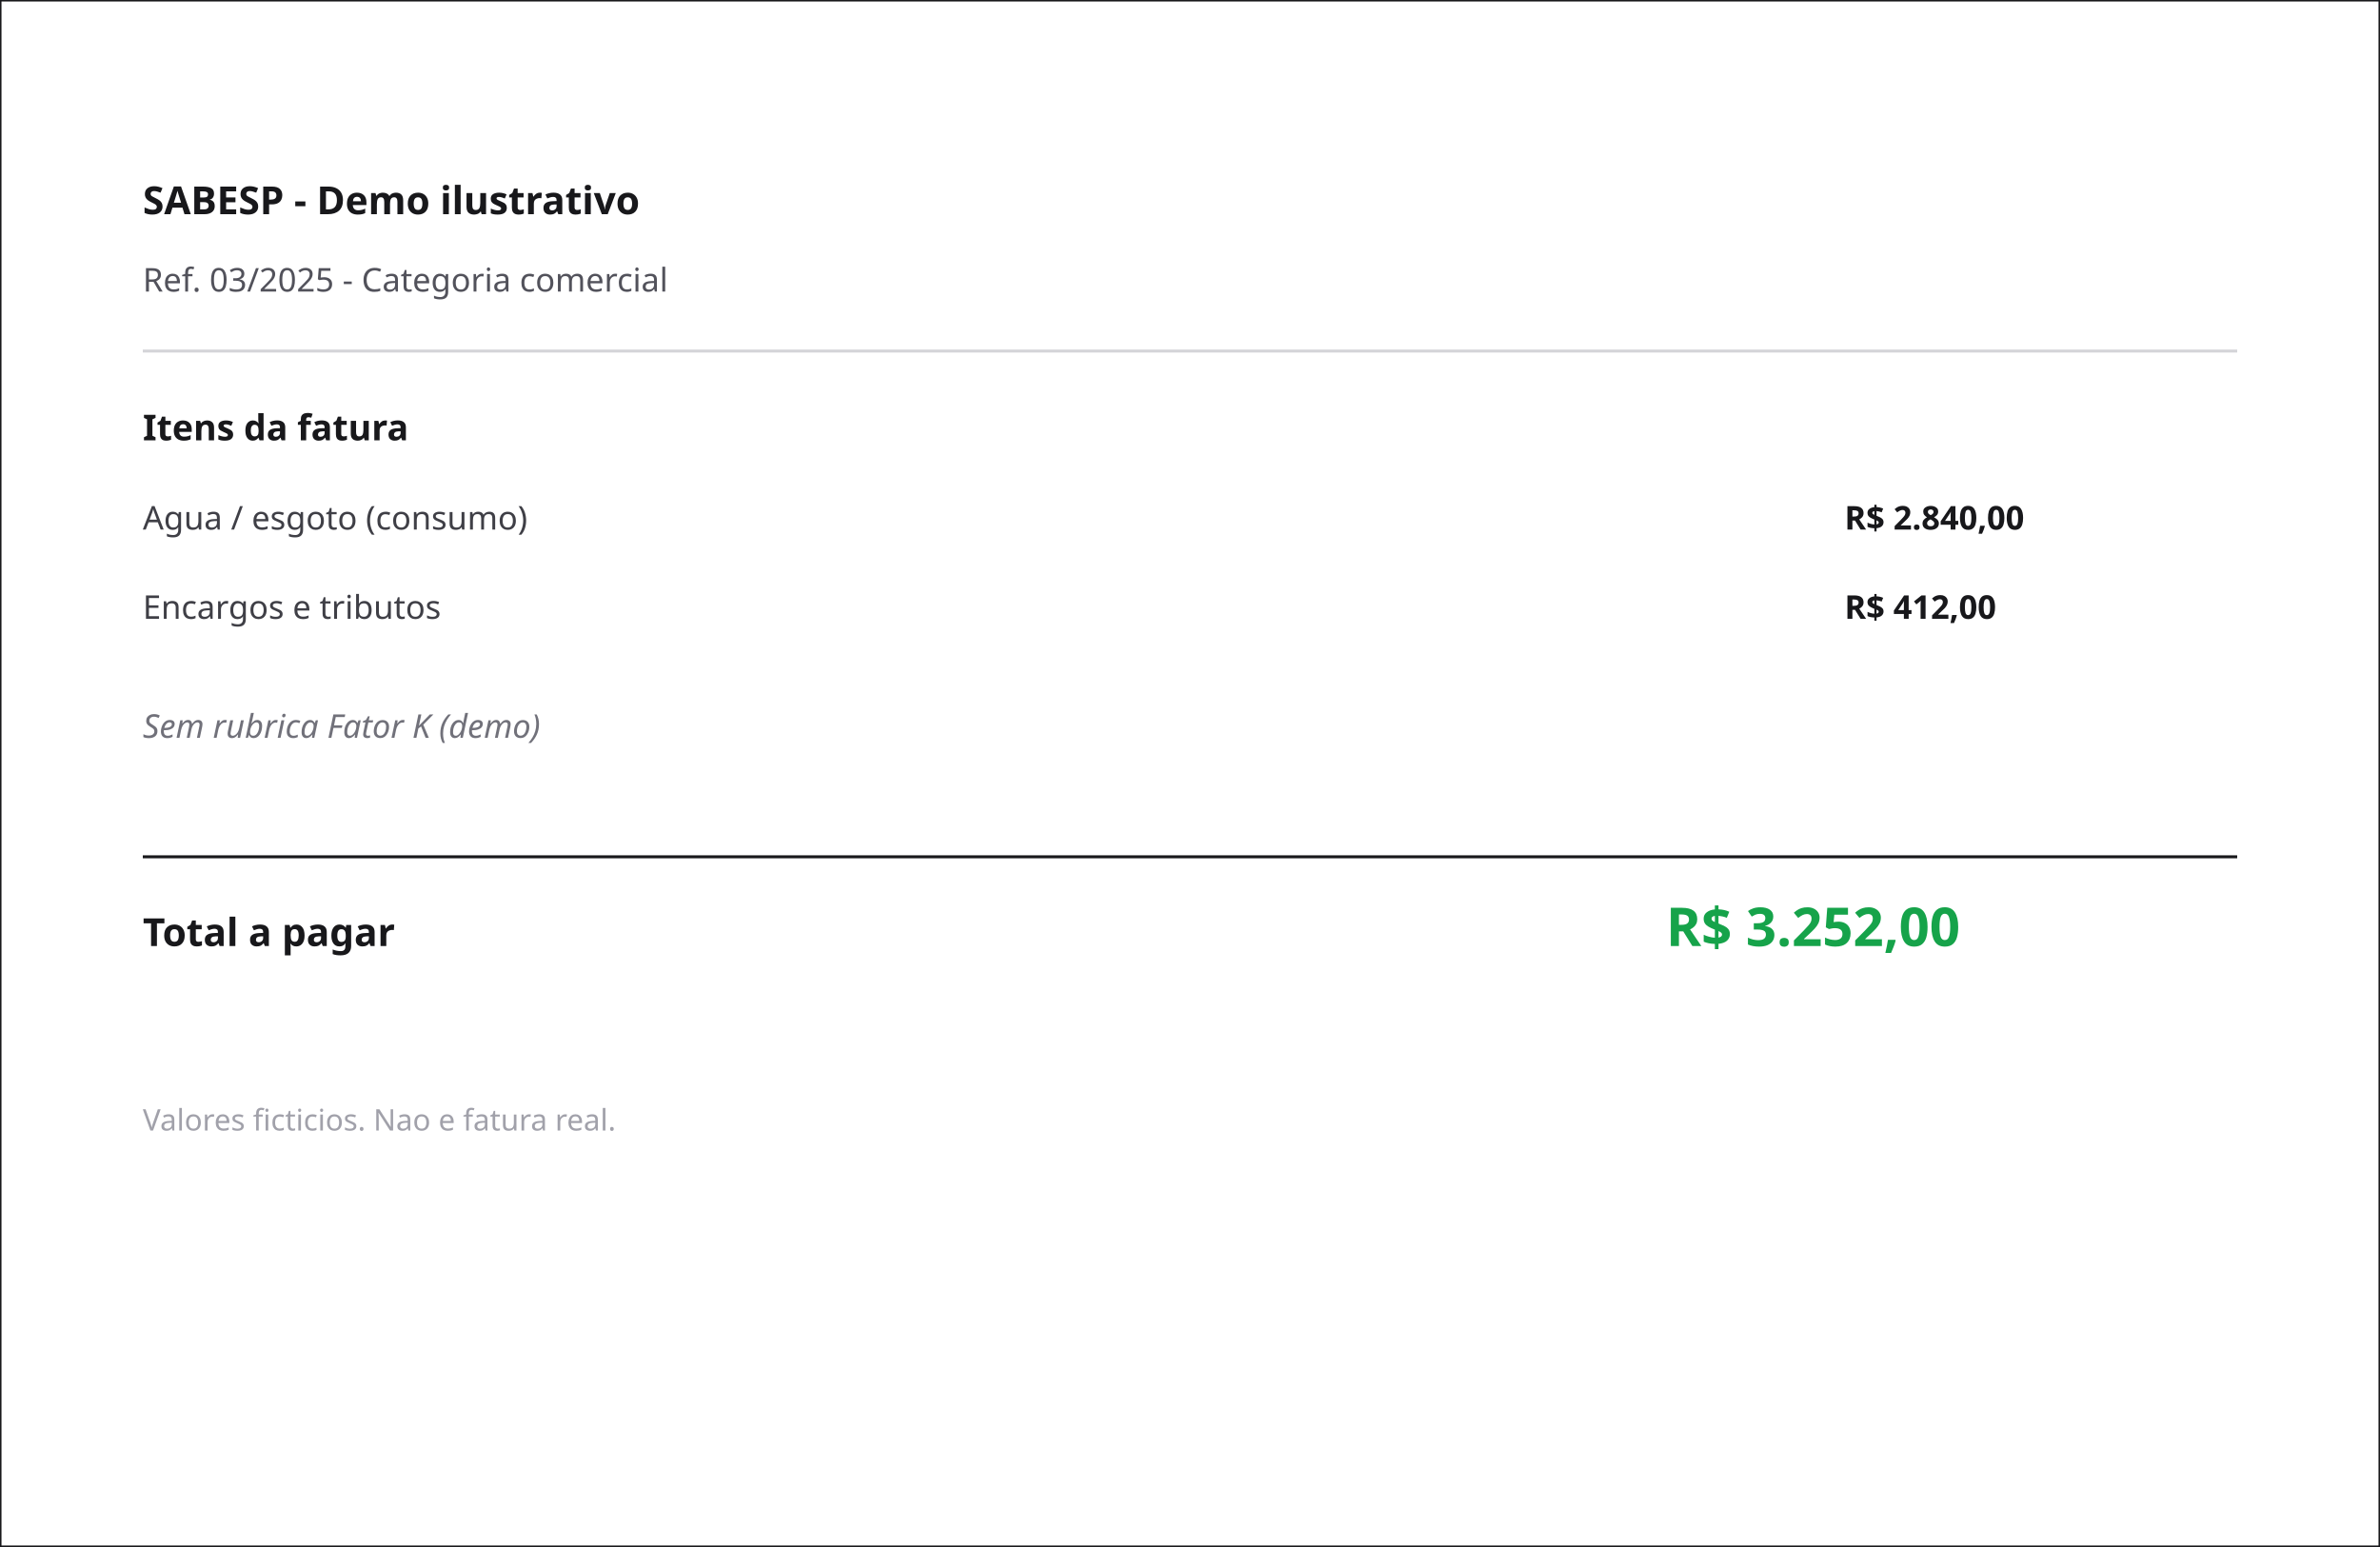
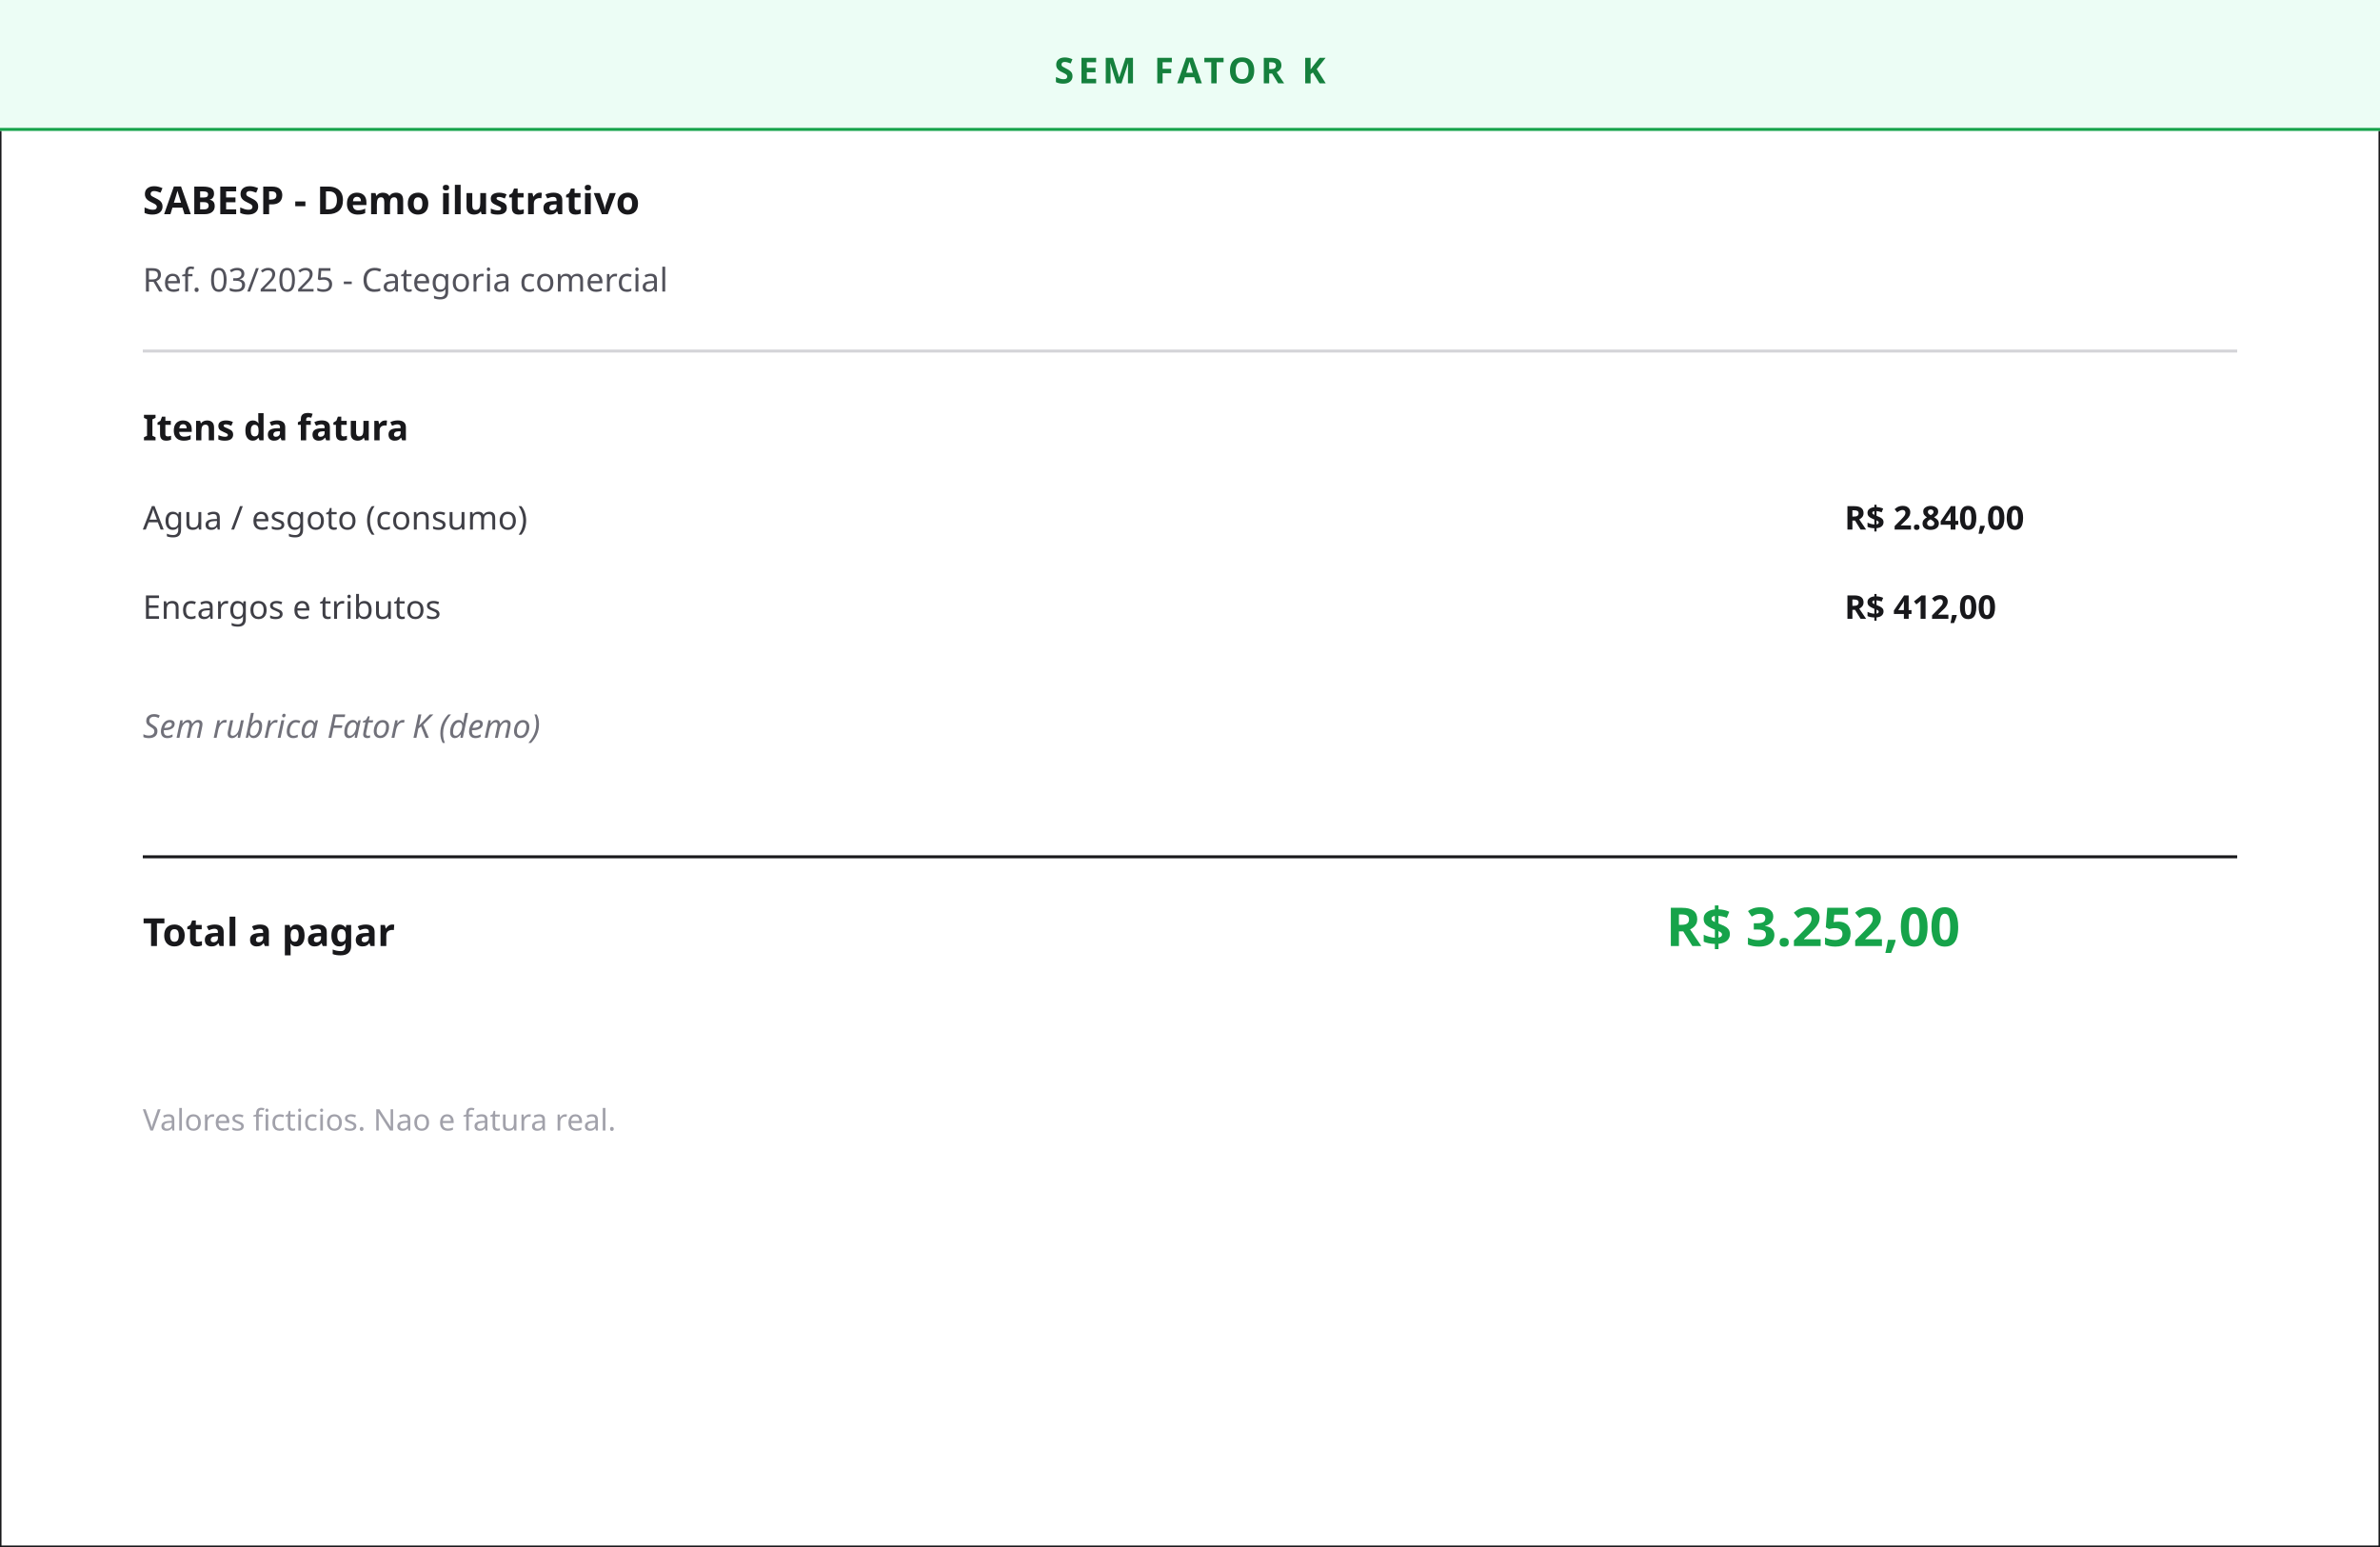
<svg xmlns="http://www.w3.org/2000/svg" width="800" height="520" viewBox="0 0 800 520" fill="none">
  <rect width="800" height="520" fill="#ffffff" stroke="#18181b" stroke-width="1" />
+   <rect x="0" y="0" width="800" height="44" fill="#ecfdf5" />
+   <rect x="0" y="43" width="800" height="1" fill="#16a34a" />
+   <text x="400" y="28" text-anchor="middle" fill="#15803d" font-family="system-ui,Segoe UI,sans-serif" font-size="12" font-weight="800" letter-spacing="0.12em">SEM FATOR K</text>
  <text x="48" y="72" fill="#18181b" font-family="system-ui,Segoe UI,sans-serif" font-size="13" font-weight="700">SABESP - Demo ilustrativo</text>
  <text x="48" y="98" fill="#52525b" font-family="system-ui,Segoe UI,sans-serif" font-size="11">Ref. 03/2025 - Categoria comercial</text>
  <line x1="48" y1="118" x2="752" y2="118" stroke="#d4d4d8" stroke-width="1" />
  <text x="48" y="148" fill="#18181b" font-family="system-ui,Segoe UI,sans-serif" font-size="12" font-weight="600">Itens da fatura</text>
  <text x="48" y="178" fill="#3f3f46" font-family="system-ui,Segoe UI,sans-serif" font-size="11">Agua / esgoto (consumo)</text>
  <text x="620" y="178" fill="#18181b" font-family="system-ui,Segoe UI,sans-serif" font-size="11" font-weight="600">R$ 2.840,00</text>
  <text x="48" y="208" fill="#3f3f46" font-family="system-ui,Segoe UI,sans-serif" font-size="11">Encargos e tributos</text>
  <text x="620" y="208" fill="#18181b" font-family="system-ui,Segoe UI,sans-serif" font-size="11" font-weight="600">R$ 412,00</text>
  <text x="48" y="248" fill="#71717a" font-family="system-ui,Segoe UI,sans-serif" font-size="11" font-style="italic">Sem rubrica Fator K (demo)</text>
  <line x1="48" y1="288" x2="752" y2="288" stroke="#18181b" stroke-width="1" />
  <text x="48" y="318" fill="#18181b" font-family="system-ui,Segoe UI,sans-serif" font-size="13" font-weight="700">Total a pagar</text>
  <text x="560" y="318" fill="#16a34a" font-family="system-ui,Segoe UI,sans-serif" font-size="18" font-weight="800">R$ 3.252,00</text>
  <text x="48" y="380" fill="#a1a1aa" font-family="system-ui,Segoe UI,sans-serif" font-size="10">Valores ficticios. Nao e fatura real.</text>
</svg>
